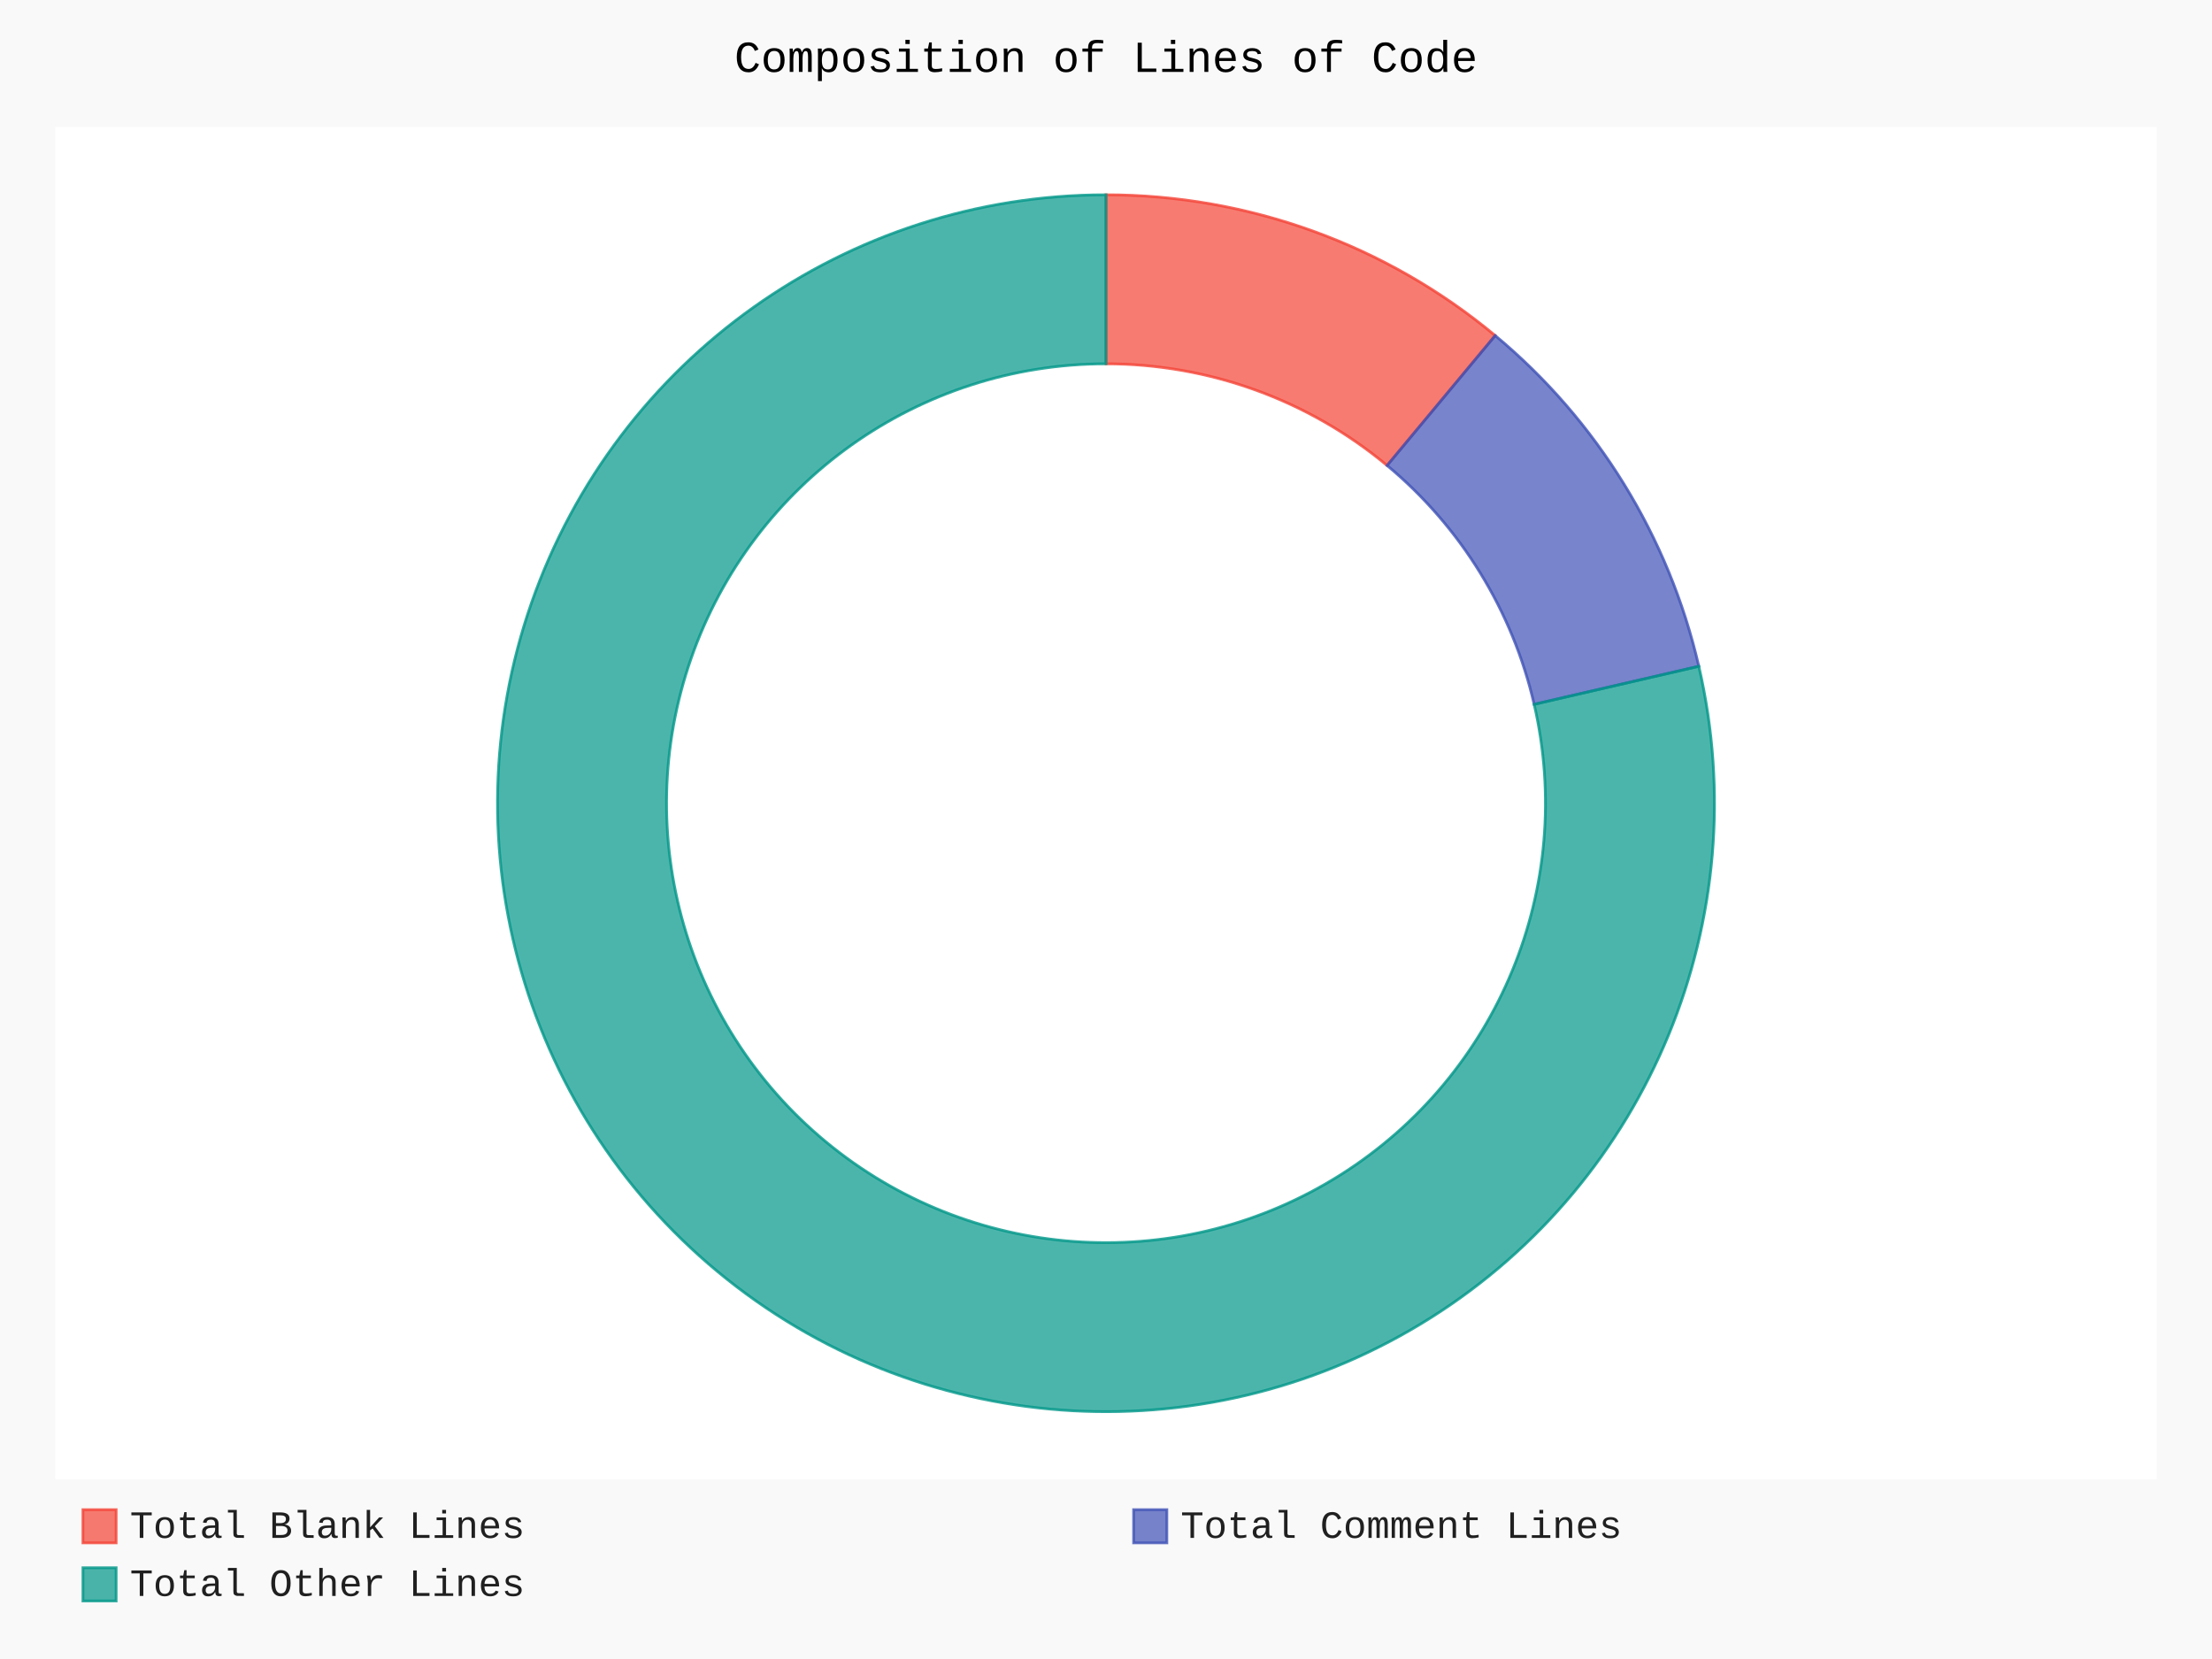
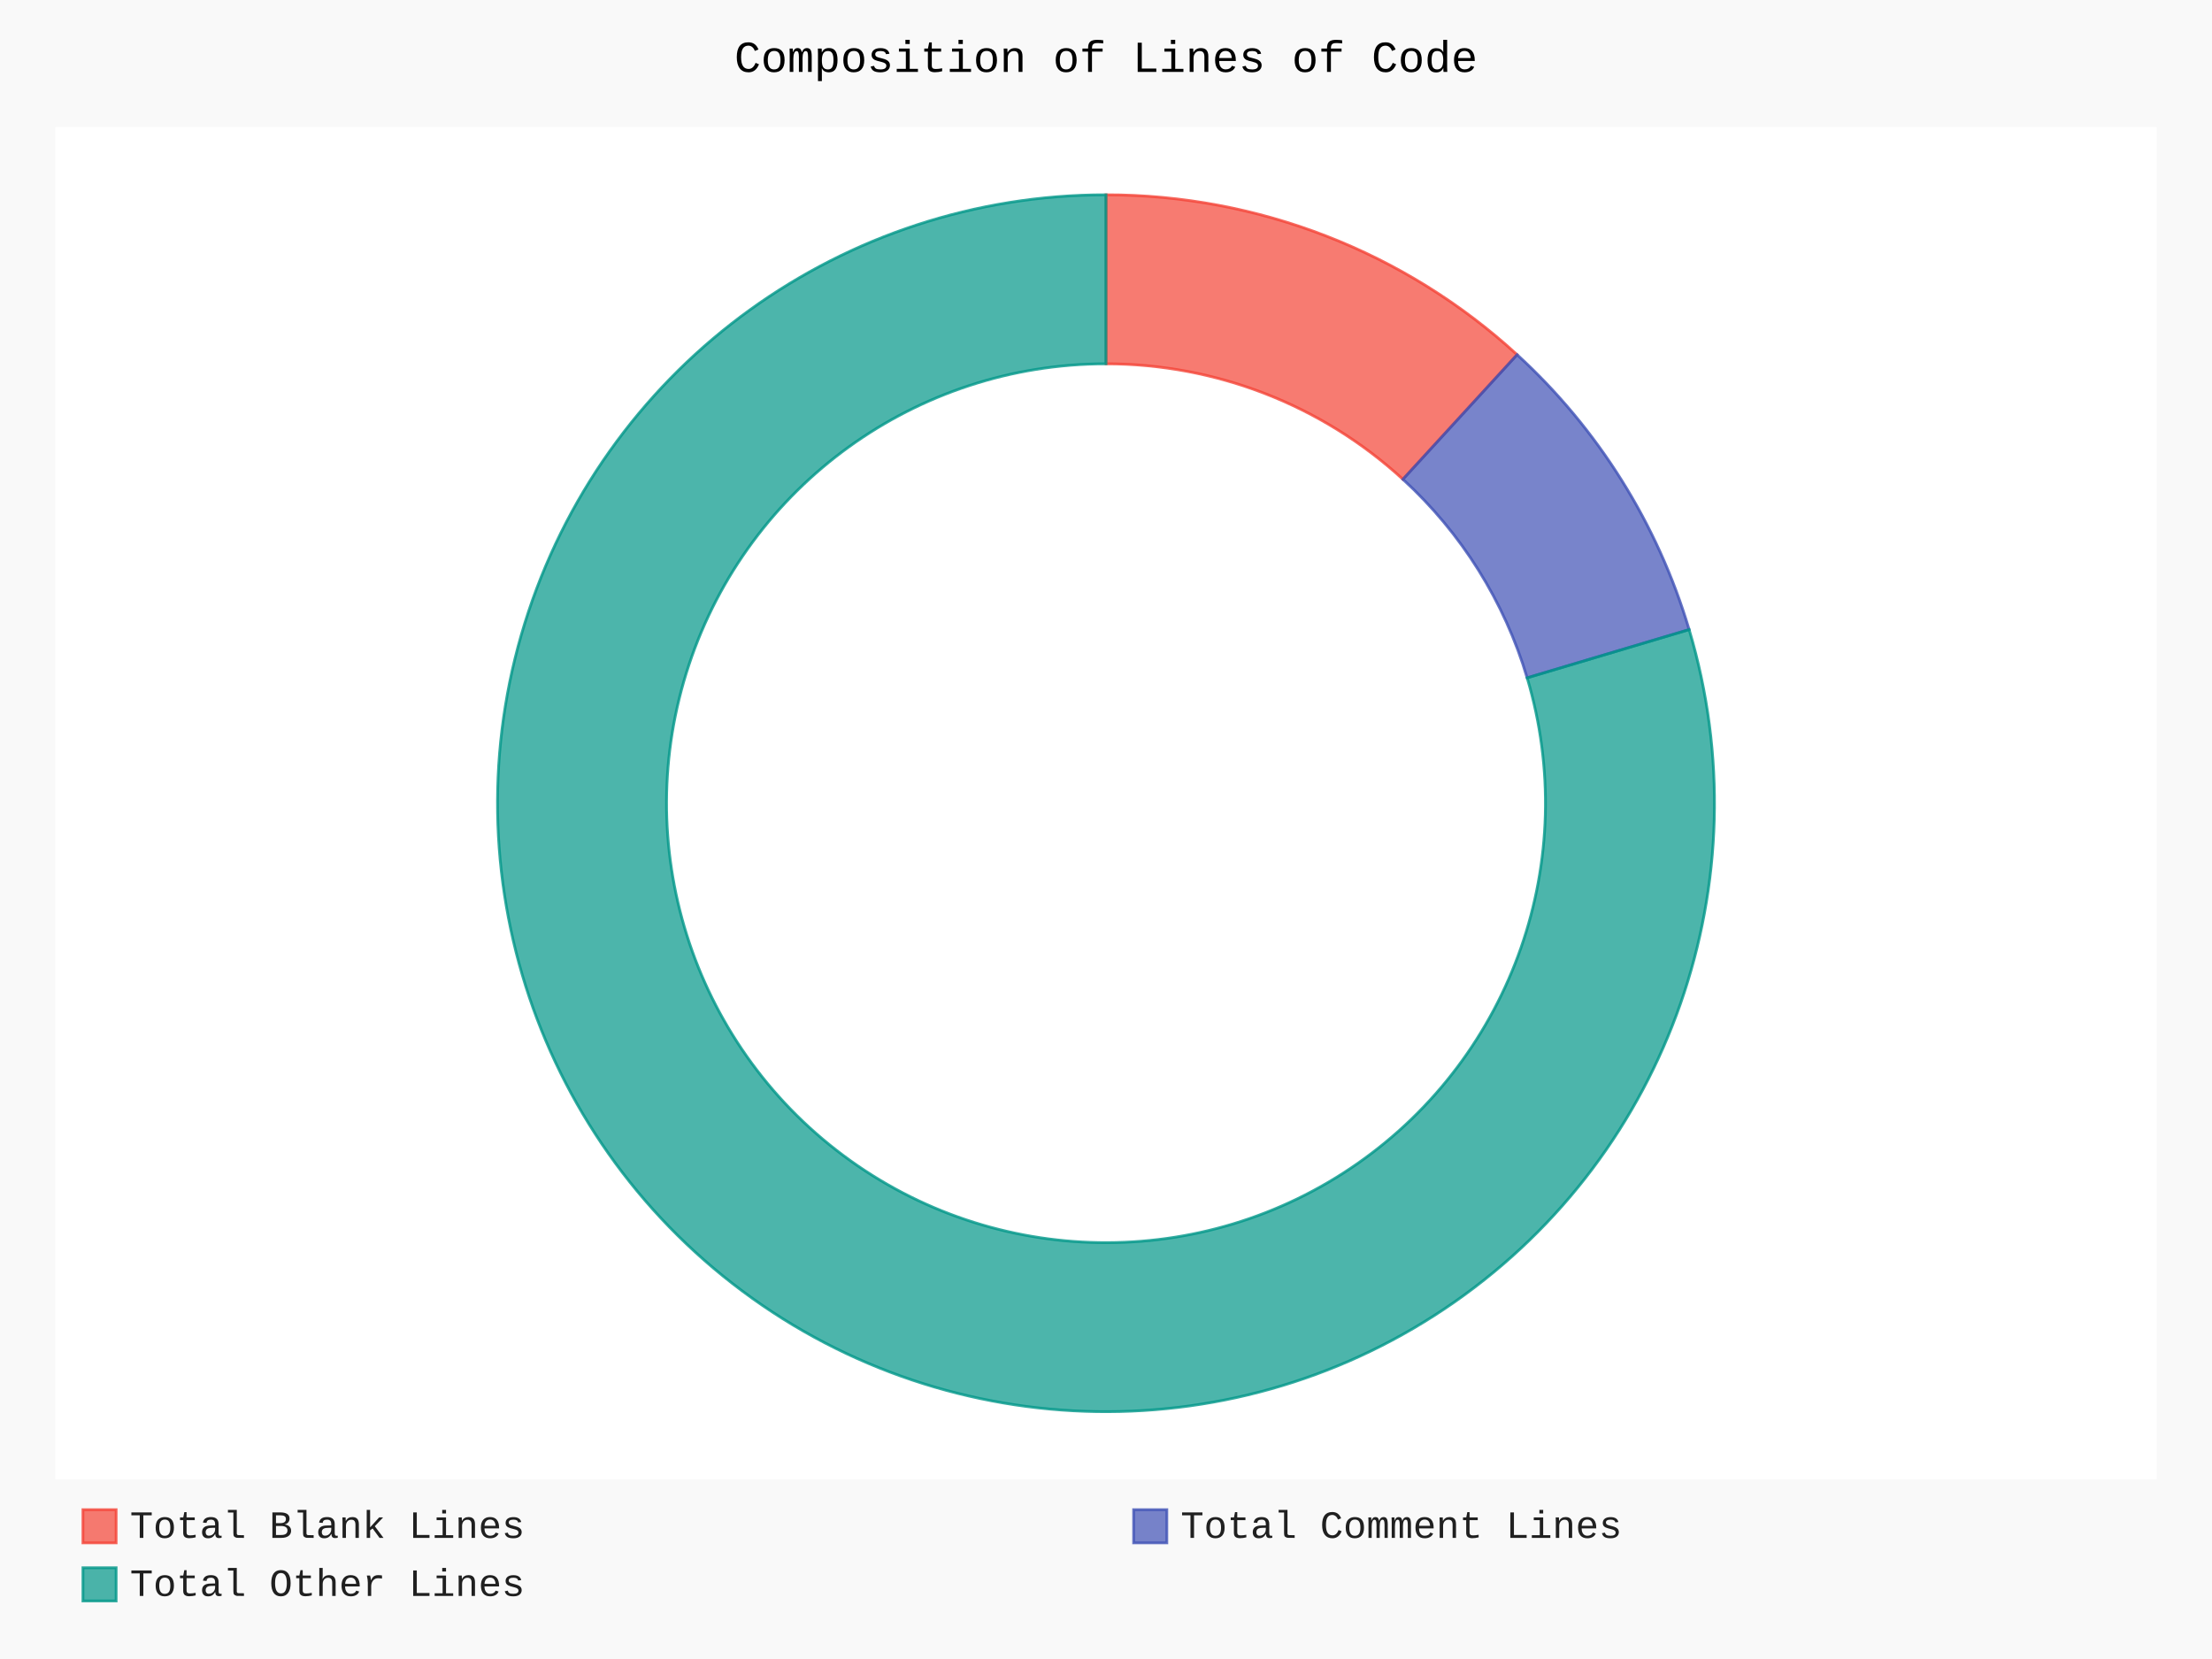
- <svg xmlns="http://www.w3.org/2000/svg" id="chart-c41e3eaf-4ab6-4af0-9600-33454c0ca38b" class="pygal-chart" viewBox="0 0 800 600">
+ <svg xmlns="http://www.w3.org/2000/svg" id="chart-54a143df-945f-498f-a6a2-dbf93f16bd3e" class="pygal-chart" viewBox="0 0 800 600">
  <defs>
-     <style type="text/css">#chart-c41e3eaf-4ab6-4af0-9600-33454c0ca38b{-webkit-user-select:none;-webkit-font-smoothing:antialiased;font-family:Consolas,"Liberation Mono",Menlo,Courier,monospace}#chart-c41e3eaf-4ab6-4af0-9600-33454c0ca38b .title{font-family:Consolas,"Liberation Mono",Menlo,Courier,monospace;font-size:16px}#chart-c41e3eaf-4ab6-4af0-9600-33454c0ca38b .legends .legend text{font-family:Consolas,"Liberation Mono",Menlo,Courier,monospace;font-size:14px}#chart-c41e3eaf-4ab6-4af0-9600-33454c0ca38b .axis text{font-family:Consolas,"Liberation Mono",Menlo,Courier,monospace;font-size:10px}#chart-c41e3eaf-4ab6-4af0-9600-33454c0ca38b .axis text.major{font-family:Consolas,"Liberation Mono",Menlo,Courier,monospace;font-size:10px}#chart-c41e3eaf-4ab6-4af0-9600-33454c0ca38b .text-overlay text.value{font-family:Consolas,"Liberation Mono",Menlo,Courier,monospace;font-size:16px}#chart-c41e3eaf-4ab6-4af0-9600-33454c0ca38b .text-overlay text.label{font-family:Consolas,"Liberation Mono",Menlo,Courier,monospace;font-size:10px}#chart-c41e3eaf-4ab6-4af0-9600-33454c0ca38b .tooltip{font-family:Consolas,"Liberation Mono",Menlo,Courier,monospace;font-size:14px}#chart-c41e3eaf-4ab6-4af0-9600-33454c0ca38b text.no_data{font-family:Consolas,"Liberation Mono",Menlo,Courier,monospace;font-size:64px}
- #chart-c41e3eaf-4ab6-4af0-9600-33454c0ca38b{background-color:rgba(249,249,249,1)}#chart-c41e3eaf-4ab6-4af0-9600-33454c0ca38b path,#chart-c41e3eaf-4ab6-4af0-9600-33454c0ca38b line,#chart-c41e3eaf-4ab6-4af0-9600-33454c0ca38b rect,#chart-c41e3eaf-4ab6-4af0-9600-33454c0ca38b circle{-webkit-transition:150ms;-moz-transition:150ms;transition:150ms}#chart-c41e3eaf-4ab6-4af0-9600-33454c0ca38b .graph &gt; .background{fill:rgba(249,249,249,1)}#chart-c41e3eaf-4ab6-4af0-9600-33454c0ca38b .plot &gt; .background{fill:rgba(255,255,255,1)}#chart-c41e3eaf-4ab6-4af0-9600-33454c0ca38b .graph{fill:rgba(0,0,0,.87)}#chart-c41e3eaf-4ab6-4af0-9600-33454c0ca38b text.no_data{fill:rgba(0,0,0,1)}#chart-c41e3eaf-4ab6-4af0-9600-33454c0ca38b .title{fill:rgba(0,0,0,1)}#chart-c41e3eaf-4ab6-4af0-9600-33454c0ca38b .legends .legend text{fill:rgba(0,0,0,.87)}#chart-c41e3eaf-4ab6-4af0-9600-33454c0ca38b .legends .legend:hover text{fill:rgba(0,0,0,1)}#chart-c41e3eaf-4ab6-4af0-9600-33454c0ca38b .axis .line{stroke:rgba(0,0,0,1)}#chart-c41e3eaf-4ab6-4af0-9600-33454c0ca38b .axis .guide.line{stroke:rgba(0,0,0,.54)}#chart-c41e3eaf-4ab6-4af0-9600-33454c0ca38b .axis .major.line{stroke:rgba(0,0,0,.87)}#chart-c41e3eaf-4ab6-4af0-9600-33454c0ca38b .axis text.major{fill:rgba(0,0,0,1)}#chart-c41e3eaf-4ab6-4af0-9600-33454c0ca38b .axis.y .guides:hover .guide.line,#chart-c41e3eaf-4ab6-4af0-9600-33454c0ca38b .line-graph .axis.x .guides:hover .guide.line,#chart-c41e3eaf-4ab6-4af0-9600-33454c0ca38b .stackedline-graph .axis.x .guides:hover .guide.line,#chart-c41e3eaf-4ab6-4af0-9600-33454c0ca38b .xy-graph .axis.x .guides:hover .guide.line{stroke:rgba(0,0,0,1)}#chart-c41e3eaf-4ab6-4af0-9600-33454c0ca38b .axis .guides:hover text{fill:rgba(0,0,0,1)}#chart-c41e3eaf-4ab6-4af0-9600-33454c0ca38b .reactive{fill-opacity:.7;stroke-opacity:.8;stroke-width:1}#chart-c41e3eaf-4ab6-4af0-9600-33454c0ca38b .ci{stroke:rgba(0,0,0,.87)}#chart-c41e3eaf-4ab6-4af0-9600-33454c0ca38b .reactive.active,#chart-c41e3eaf-4ab6-4af0-9600-33454c0ca38b .active .reactive{fill-opacity:.8;stroke-opacity:.9;stroke-width:4}#chart-c41e3eaf-4ab6-4af0-9600-33454c0ca38b .ci .reactive.active{stroke-width:1.5}#chart-c41e3eaf-4ab6-4af0-9600-33454c0ca38b .series text{fill:rgba(0,0,0,1)}#chart-c41e3eaf-4ab6-4af0-9600-33454c0ca38b .tooltip rect{fill:rgba(255,255,255,1);stroke:rgba(0,0,0,1);-webkit-transition:opacity 150ms;-moz-transition:opacity 150ms;transition:opacity 150ms}#chart-c41e3eaf-4ab6-4af0-9600-33454c0ca38b .tooltip .label{fill:rgba(0,0,0,.87)}#chart-c41e3eaf-4ab6-4af0-9600-33454c0ca38b .tooltip .label{fill:rgba(0,0,0,.87)}#chart-c41e3eaf-4ab6-4af0-9600-33454c0ca38b .tooltip .legend{font-size:.8em;fill:rgba(0,0,0,.54)}#chart-c41e3eaf-4ab6-4af0-9600-33454c0ca38b .tooltip .x_label{font-size:.6em;fill:rgba(0,0,0,1)}#chart-c41e3eaf-4ab6-4af0-9600-33454c0ca38b .tooltip .xlink{font-size:.5em;text-decoration:underline}#chart-c41e3eaf-4ab6-4af0-9600-33454c0ca38b .tooltip .value{font-size:1.5em}#chart-c41e3eaf-4ab6-4af0-9600-33454c0ca38b .bound{font-size:.5em}#chart-c41e3eaf-4ab6-4af0-9600-33454c0ca38b .max-value{font-size:.75em;fill:rgba(0,0,0,.54)}#chart-c41e3eaf-4ab6-4af0-9600-33454c0ca38b .map-element{fill:rgba(255,255,255,1);stroke:rgba(0,0,0,.54) !important}#chart-c41e3eaf-4ab6-4af0-9600-33454c0ca38b .map-element .reactive{fill-opacity:inherit;stroke-opacity:inherit}#chart-c41e3eaf-4ab6-4af0-9600-33454c0ca38b .color-0,#chart-c41e3eaf-4ab6-4af0-9600-33454c0ca38b .color-0 a:visited{stroke:#F44336;fill:#F44336}#chart-c41e3eaf-4ab6-4af0-9600-33454c0ca38b .color-1,#chart-c41e3eaf-4ab6-4af0-9600-33454c0ca38b .color-1 a:visited{stroke:#3F51B5;fill:#3F51B5}#chart-c41e3eaf-4ab6-4af0-9600-33454c0ca38b .color-2,#chart-c41e3eaf-4ab6-4af0-9600-33454c0ca38b .color-2 a:visited{stroke:#009688;fill:#009688}#chart-c41e3eaf-4ab6-4af0-9600-33454c0ca38b .text-overlay .color-0 text{fill:black}#chart-c41e3eaf-4ab6-4af0-9600-33454c0ca38b .text-overlay .color-1 text{fill:black}#chart-c41e3eaf-4ab6-4af0-9600-33454c0ca38b .text-overlay .color-2 text{fill:black}
- #chart-c41e3eaf-4ab6-4af0-9600-33454c0ca38b text.no_data{text-anchor:middle}#chart-c41e3eaf-4ab6-4af0-9600-33454c0ca38b .guide.line{fill:none}#chart-c41e3eaf-4ab6-4af0-9600-33454c0ca38b .centered{text-anchor:middle}#chart-c41e3eaf-4ab6-4af0-9600-33454c0ca38b .title{text-anchor:middle}#chart-c41e3eaf-4ab6-4af0-9600-33454c0ca38b .legends .legend text{fill-opacity:1}#chart-c41e3eaf-4ab6-4af0-9600-33454c0ca38b .axis.x text{text-anchor:middle}#chart-c41e3eaf-4ab6-4af0-9600-33454c0ca38b .axis.x:not(.web) text[transform]{text-anchor:start}#chart-c41e3eaf-4ab6-4af0-9600-33454c0ca38b .axis.x:not(.web) text[transform].backwards{text-anchor:end}#chart-c41e3eaf-4ab6-4af0-9600-33454c0ca38b .axis.y text{text-anchor:end}#chart-c41e3eaf-4ab6-4af0-9600-33454c0ca38b .axis.y text[transform].backwards{text-anchor:start}#chart-c41e3eaf-4ab6-4af0-9600-33454c0ca38b .axis.y2 text{text-anchor:start}#chart-c41e3eaf-4ab6-4af0-9600-33454c0ca38b .axis.y2 text[transform].backwards{text-anchor:end}#chart-c41e3eaf-4ab6-4af0-9600-33454c0ca38b .axis .guide.line{stroke-dasharray:4,4;stroke:black}#chart-c41e3eaf-4ab6-4af0-9600-33454c0ca38b .axis .major.guide.line{stroke-dasharray:6,6;stroke:black}#chart-c41e3eaf-4ab6-4af0-9600-33454c0ca38b .horizontal .axis.y .guide.line,#chart-c41e3eaf-4ab6-4af0-9600-33454c0ca38b .horizontal .axis.y2 .guide.line,#chart-c41e3eaf-4ab6-4af0-9600-33454c0ca38b .vertical .axis.x .guide.line{opacity:0}#chart-c41e3eaf-4ab6-4af0-9600-33454c0ca38b .horizontal .axis.always_show .guide.line,#chart-c41e3eaf-4ab6-4af0-9600-33454c0ca38b .vertical .axis.always_show .guide.line{opacity:1 !important}#chart-c41e3eaf-4ab6-4af0-9600-33454c0ca38b .axis.y .guides:hover .guide.line,#chart-c41e3eaf-4ab6-4af0-9600-33454c0ca38b .axis.y2 .guides:hover .guide.line,#chart-c41e3eaf-4ab6-4af0-9600-33454c0ca38b .axis.x .guides:hover .guide.line{opacity:1}#chart-c41e3eaf-4ab6-4af0-9600-33454c0ca38b .axis .guides:hover text{opacity:1}#chart-c41e3eaf-4ab6-4af0-9600-33454c0ca38b .nofill{fill:none}#chart-c41e3eaf-4ab6-4af0-9600-33454c0ca38b .subtle-fill{fill-opacity:.2}#chart-c41e3eaf-4ab6-4af0-9600-33454c0ca38b .dot{stroke-width:1px;fill-opacity:1;stroke-opacity:1}#chart-c41e3eaf-4ab6-4af0-9600-33454c0ca38b .dot.active{stroke-width:5px}#chart-c41e3eaf-4ab6-4af0-9600-33454c0ca38b .dot.negative{fill:transparent}#chart-c41e3eaf-4ab6-4af0-9600-33454c0ca38b text,#chart-c41e3eaf-4ab6-4af0-9600-33454c0ca38b tspan{stroke:none !important}#chart-c41e3eaf-4ab6-4af0-9600-33454c0ca38b .series text.active{opacity:1}#chart-c41e3eaf-4ab6-4af0-9600-33454c0ca38b .tooltip rect{fill-opacity:.95;stroke-width:.5}#chart-c41e3eaf-4ab6-4af0-9600-33454c0ca38b .tooltip text{fill-opacity:1}#chart-c41e3eaf-4ab6-4af0-9600-33454c0ca38b .showable{visibility:hidden}#chart-c41e3eaf-4ab6-4af0-9600-33454c0ca38b .showable.shown{visibility:visible}#chart-c41e3eaf-4ab6-4af0-9600-33454c0ca38b .gauge-background{fill:rgba(229,229,229,1);stroke:none}#chart-c41e3eaf-4ab6-4af0-9600-33454c0ca38b .bg-lines{stroke:rgba(249,249,249,1);stroke-width:2px}</style>
+     <style type="text/css">#chart-54a143df-945f-498f-a6a2-dbf93f16bd3e{-webkit-user-select:none;-webkit-font-smoothing:antialiased;font-family:Consolas,"Liberation Mono",Menlo,Courier,monospace}#chart-54a143df-945f-498f-a6a2-dbf93f16bd3e .title{font-family:Consolas,"Liberation Mono",Menlo,Courier,monospace;font-size:16px}#chart-54a143df-945f-498f-a6a2-dbf93f16bd3e .legends .legend text{font-family:Consolas,"Liberation Mono",Menlo,Courier,monospace;font-size:14px}#chart-54a143df-945f-498f-a6a2-dbf93f16bd3e .axis text{font-family:Consolas,"Liberation Mono",Menlo,Courier,monospace;font-size:10px}#chart-54a143df-945f-498f-a6a2-dbf93f16bd3e .axis text.major{font-family:Consolas,"Liberation Mono",Menlo,Courier,monospace;font-size:10px}#chart-54a143df-945f-498f-a6a2-dbf93f16bd3e .text-overlay text.value{font-family:Consolas,"Liberation Mono",Menlo,Courier,monospace;font-size:16px}#chart-54a143df-945f-498f-a6a2-dbf93f16bd3e .text-overlay text.label{font-family:Consolas,"Liberation Mono",Menlo,Courier,monospace;font-size:10px}#chart-54a143df-945f-498f-a6a2-dbf93f16bd3e .tooltip{font-family:Consolas,"Liberation Mono",Menlo,Courier,monospace;font-size:14px}#chart-54a143df-945f-498f-a6a2-dbf93f16bd3e text.no_data{font-family:Consolas,"Liberation Mono",Menlo,Courier,monospace;font-size:64px}
+ #chart-54a143df-945f-498f-a6a2-dbf93f16bd3e{background-color:rgba(249,249,249,1)}#chart-54a143df-945f-498f-a6a2-dbf93f16bd3e path,#chart-54a143df-945f-498f-a6a2-dbf93f16bd3e line,#chart-54a143df-945f-498f-a6a2-dbf93f16bd3e rect,#chart-54a143df-945f-498f-a6a2-dbf93f16bd3e circle{-webkit-transition:150ms;-moz-transition:150ms;transition:150ms}#chart-54a143df-945f-498f-a6a2-dbf93f16bd3e .graph &gt; .background{fill:rgba(249,249,249,1)}#chart-54a143df-945f-498f-a6a2-dbf93f16bd3e .plot &gt; .background{fill:rgba(255,255,255,1)}#chart-54a143df-945f-498f-a6a2-dbf93f16bd3e .graph{fill:rgba(0,0,0,.87)}#chart-54a143df-945f-498f-a6a2-dbf93f16bd3e text.no_data{fill:rgba(0,0,0,1)}#chart-54a143df-945f-498f-a6a2-dbf93f16bd3e .title{fill:rgba(0,0,0,1)}#chart-54a143df-945f-498f-a6a2-dbf93f16bd3e .legends .legend text{fill:rgba(0,0,0,.87)}#chart-54a143df-945f-498f-a6a2-dbf93f16bd3e .legends .legend:hover text{fill:rgba(0,0,0,1)}#chart-54a143df-945f-498f-a6a2-dbf93f16bd3e .axis .line{stroke:rgba(0,0,0,1)}#chart-54a143df-945f-498f-a6a2-dbf93f16bd3e .axis .guide.line{stroke:rgba(0,0,0,.54)}#chart-54a143df-945f-498f-a6a2-dbf93f16bd3e .axis .major.line{stroke:rgba(0,0,0,.87)}#chart-54a143df-945f-498f-a6a2-dbf93f16bd3e .axis text.major{fill:rgba(0,0,0,1)}#chart-54a143df-945f-498f-a6a2-dbf93f16bd3e .axis.y .guides:hover .guide.line,#chart-54a143df-945f-498f-a6a2-dbf93f16bd3e .line-graph .axis.x .guides:hover .guide.line,#chart-54a143df-945f-498f-a6a2-dbf93f16bd3e .stackedline-graph .axis.x .guides:hover .guide.line,#chart-54a143df-945f-498f-a6a2-dbf93f16bd3e .xy-graph .axis.x .guides:hover .guide.line{stroke:rgba(0,0,0,1)}#chart-54a143df-945f-498f-a6a2-dbf93f16bd3e .axis .guides:hover text{fill:rgba(0,0,0,1)}#chart-54a143df-945f-498f-a6a2-dbf93f16bd3e .reactive{fill-opacity:.7;stroke-opacity:.8;stroke-width:1}#chart-54a143df-945f-498f-a6a2-dbf93f16bd3e .ci{stroke:rgba(0,0,0,.87)}#chart-54a143df-945f-498f-a6a2-dbf93f16bd3e .reactive.active,#chart-54a143df-945f-498f-a6a2-dbf93f16bd3e .active .reactive{fill-opacity:.8;stroke-opacity:.9;stroke-width:4}#chart-54a143df-945f-498f-a6a2-dbf93f16bd3e .ci .reactive.active{stroke-width:1.5}#chart-54a143df-945f-498f-a6a2-dbf93f16bd3e .series text{fill:rgba(0,0,0,1)}#chart-54a143df-945f-498f-a6a2-dbf93f16bd3e .tooltip rect{fill:rgba(255,255,255,1);stroke:rgba(0,0,0,1);-webkit-transition:opacity 150ms;-moz-transition:opacity 150ms;transition:opacity 150ms}#chart-54a143df-945f-498f-a6a2-dbf93f16bd3e .tooltip .label{fill:rgba(0,0,0,.87)}#chart-54a143df-945f-498f-a6a2-dbf93f16bd3e .tooltip .label{fill:rgba(0,0,0,.87)}#chart-54a143df-945f-498f-a6a2-dbf93f16bd3e .tooltip .legend{font-size:.8em;fill:rgba(0,0,0,.54)}#chart-54a143df-945f-498f-a6a2-dbf93f16bd3e .tooltip .x_label{font-size:.6em;fill:rgba(0,0,0,1)}#chart-54a143df-945f-498f-a6a2-dbf93f16bd3e .tooltip .xlink{font-size:.5em;text-decoration:underline}#chart-54a143df-945f-498f-a6a2-dbf93f16bd3e .tooltip .value{font-size:1.5em}#chart-54a143df-945f-498f-a6a2-dbf93f16bd3e .bound{font-size:.5em}#chart-54a143df-945f-498f-a6a2-dbf93f16bd3e .max-value{font-size:.75em;fill:rgba(0,0,0,.54)}#chart-54a143df-945f-498f-a6a2-dbf93f16bd3e .map-element{fill:rgba(255,255,255,1);stroke:rgba(0,0,0,.54) !important}#chart-54a143df-945f-498f-a6a2-dbf93f16bd3e .map-element .reactive{fill-opacity:inherit;stroke-opacity:inherit}#chart-54a143df-945f-498f-a6a2-dbf93f16bd3e .color-0,#chart-54a143df-945f-498f-a6a2-dbf93f16bd3e .color-0 a:visited{stroke:#F44336;fill:#F44336}#chart-54a143df-945f-498f-a6a2-dbf93f16bd3e .color-1,#chart-54a143df-945f-498f-a6a2-dbf93f16bd3e .color-1 a:visited{stroke:#3F51B5;fill:#3F51B5}#chart-54a143df-945f-498f-a6a2-dbf93f16bd3e .color-2,#chart-54a143df-945f-498f-a6a2-dbf93f16bd3e .color-2 a:visited{stroke:#009688;fill:#009688}#chart-54a143df-945f-498f-a6a2-dbf93f16bd3e .text-overlay .color-0 text{fill:black}#chart-54a143df-945f-498f-a6a2-dbf93f16bd3e .text-overlay .color-1 text{fill:black}#chart-54a143df-945f-498f-a6a2-dbf93f16bd3e .text-overlay .color-2 text{fill:black}
+ #chart-54a143df-945f-498f-a6a2-dbf93f16bd3e text.no_data{text-anchor:middle}#chart-54a143df-945f-498f-a6a2-dbf93f16bd3e .guide.line{fill:none}#chart-54a143df-945f-498f-a6a2-dbf93f16bd3e .centered{text-anchor:middle}#chart-54a143df-945f-498f-a6a2-dbf93f16bd3e .title{text-anchor:middle}#chart-54a143df-945f-498f-a6a2-dbf93f16bd3e .legends .legend text{fill-opacity:1}#chart-54a143df-945f-498f-a6a2-dbf93f16bd3e .axis.x text{text-anchor:middle}#chart-54a143df-945f-498f-a6a2-dbf93f16bd3e .axis.x:not(.web) text[transform]{text-anchor:start}#chart-54a143df-945f-498f-a6a2-dbf93f16bd3e .axis.x:not(.web) text[transform].backwards{text-anchor:end}#chart-54a143df-945f-498f-a6a2-dbf93f16bd3e .axis.y text{text-anchor:end}#chart-54a143df-945f-498f-a6a2-dbf93f16bd3e .axis.y text[transform].backwards{text-anchor:start}#chart-54a143df-945f-498f-a6a2-dbf93f16bd3e .axis.y2 text{text-anchor:start}#chart-54a143df-945f-498f-a6a2-dbf93f16bd3e .axis.y2 text[transform].backwards{text-anchor:end}#chart-54a143df-945f-498f-a6a2-dbf93f16bd3e .axis .guide.line{stroke-dasharray:4,4;stroke:black}#chart-54a143df-945f-498f-a6a2-dbf93f16bd3e .axis .major.guide.line{stroke-dasharray:6,6;stroke:black}#chart-54a143df-945f-498f-a6a2-dbf93f16bd3e .horizontal .axis.y .guide.line,#chart-54a143df-945f-498f-a6a2-dbf93f16bd3e .horizontal .axis.y2 .guide.line,#chart-54a143df-945f-498f-a6a2-dbf93f16bd3e .vertical .axis.x .guide.line{opacity:0}#chart-54a143df-945f-498f-a6a2-dbf93f16bd3e .horizontal .axis.always_show .guide.line,#chart-54a143df-945f-498f-a6a2-dbf93f16bd3e .vertical .axis.always_show .guide.line{opacity:1 !important}#chart-54a143df-945f-498f-a6a2-dbf93f16bd3e .axis.y .guides:hover .guide.line,#chart-54a143df-945f-498f-a6a2-dbf93f16bd3e .axis.y2 .guides:hover .guide.line,#chart-54a143df-945f-498f-a6a2-dbf93f16bd3e .axis.x .guides:hover .guide.line{opacity:1}#chart-54a143df-945f-498f-a6a2-dbf93f16bd3e .axis .guides:hover text{opacity:1}#chart-54a143df-945f-498f-a6a2-dbf93f16bd3e .nofill{fill:none}#chart-54a143df-945f-498f-a6a2-dbf93f16bd3e .subtle-fill{fill-opacity:.2}#chart-54a143df-945f-498f-a6a2-dbf93f16bd3e .dot{stroke-width:1px;fill-opacity:1;stroke-opacity:1}#chart-54a143df-945f-498f-a6a2-dbf93f16bd3e .dot.active{stroke-width:5px}#chart-54a143df-945f-498f-a6a2-dbf93f16bd3e .dot.negative{fill:transparent}#chart-54a143df-945f-498f-a6a2-dbf93f16bd3e text,#chart-54a143df-945f-498f-a6a2-dbf93f16bd3e tspan{stroke:none !important}#chart-54a143df-945f-498f-a6a2-dbf93f16bd3e .series text.active{opacity:1}#chart-54a143df-945f-498f-a6a2-dbf93f16bd3e .tooltip rect{fill-opacity:.95;stroke-width:.5}#chart-54a143df-945f-498f-a6a2-dbf93f16bd3e .tooltip text{fill-opacity:1}#chart-54a143df-945f-498f-a6a2-dbf93f16bd3e .showable{visibility:hidden}#chart-54a143df-945f-498f-a6a2-dbf93f16bd3e .showable.shown{visibility:visible}#chart-54a143df-945f-498f-a6a2-dbf93f16bd3e .gauge-background{fill:rgba(229,229,229,1);stroke:none}#chart-54a143df-945f-498f-a6a2-dbf93f16bd3e .bg-lines{stroke:rgba(249,249,249,1);stroke-width:2px}</style>
  </defs>
  <g class="graph pie-graph vertical">
    <rect x="0" y="0" width="800" height="600" class="background" />
    <g transform="translate(20, 46)" class="plot">
      <rect x="0" y="0" width="760" height="489.0" class="background" />
      <g class="series serie-0 color-0">
        <g class="slices">
          <g class="slice">
-             <path d="M380 24.45 A220.05 220.05 0 0 1 520.753 75.353 L481.655 122.338 A158.925 158.925 0 0 0 380 85.575 z" class="slice reactive tooltip-trigger" />
+             <path d="M380 24.45 A220.05 220.05 0 0 1 528.676 82.274 L487.377 127.337 A158.925 158.925 0 0 0 380 85.575 z" class="slice reactive tooltip-trigger" />
          </g>
        </g>
      </g>
      <g class="series serie-1 color-1">
        <g class="slices">
          <g class="slice">
-             <path d="M520.753 75.353 A220.05 220.05 0 0 1 594.403 194.969 L534.847 208.727 A158.925 158.925 0 0 0 481.655 122.338 z" class="slice reactive tooltip-trigger" />
+             <path d="M528.676 82.274 A220.05 220.05 0 0 1 590.897 181.696 L532.315 199.142 A158.925 158.925 0 0 0 487.377 127.337 z" class="slice reactive tooltip-trigger" />
          </g>
        </g>
      </g>
      <g class="series serie-2 color-2">
        <g class="slices">
          <g class="slice">
-             <path d="M594.403 194.969 A220.05 220.05 0 1 1 380 24.45 L380 85.575 A158.925 158.925 0 1 0 534.847 208.727 z" class="slice reactive tooltip-trigger" />
+             <path d="M590.897 181.696 A220.05 220.05 0 1 1 380 24.45 L380 85.575 A158.925 158.925 0 1 0 532.315 199.142 z" class="slice reactive tooltip-trigger" />
          </g>
        </g>
      </g>
    </g>
    <g class="titles">
      <text x="400.0" y="26" class="title plot_title">Composition of Lines of Code</text>
    </g>
    <g transform="translate(20, 46)" class="plot overlay">
      <g class="series serie-0 color-0" />
      <g class="series serie-1 color-1" />
      <g class="series serie-2 color-2" />
    </g>
    <g transform="translate(20, 46)" class="plot text-overlay">
      <g class="series serie-0 color-0" />
      <g class="series serie-1 color-1" />
      <g class="series serie-2 color-2" />
    </g>
    <g transform="translate(20, 46)" class="plot tooltip-overlay">
      <g transform="translate(0 0)" style="opacity: 0" class="tooltip">
        <rect rx="0" ry="0" width="0" height="0" class="tooltip-box" />
        <g class="text" />
      </g>
    </g>
    <g transform="translate(30, 545)" class="legends">
      <g id="activate-serie-0" class="legend reactive activate-serie">
        <rect x="0.0" y="1.0" width="12" height="12" class="color-0 reactive" />
        <text x="17.0" y="11.2">Total Blank Lines</text>
      </g>
      <g id="activate-serie-1" class="legend reactive activate-serie">
        <rect x="380.0" y="1.0" width="12" height="12" class="color-1 reactive" />
        <text x="397.0" y="11.2">Total Comment Lines</text>
      </g>
      <g id="activate-serie-2" class="legend reactive activate-serie">
        <rect x="0.0" y="22.0" width="12" height="12" class="color-2 reactive" />
        <text x="17.0" y="32.2">Total Other Lines</text>
      </g>
    </g>
  </g>
</svg>
